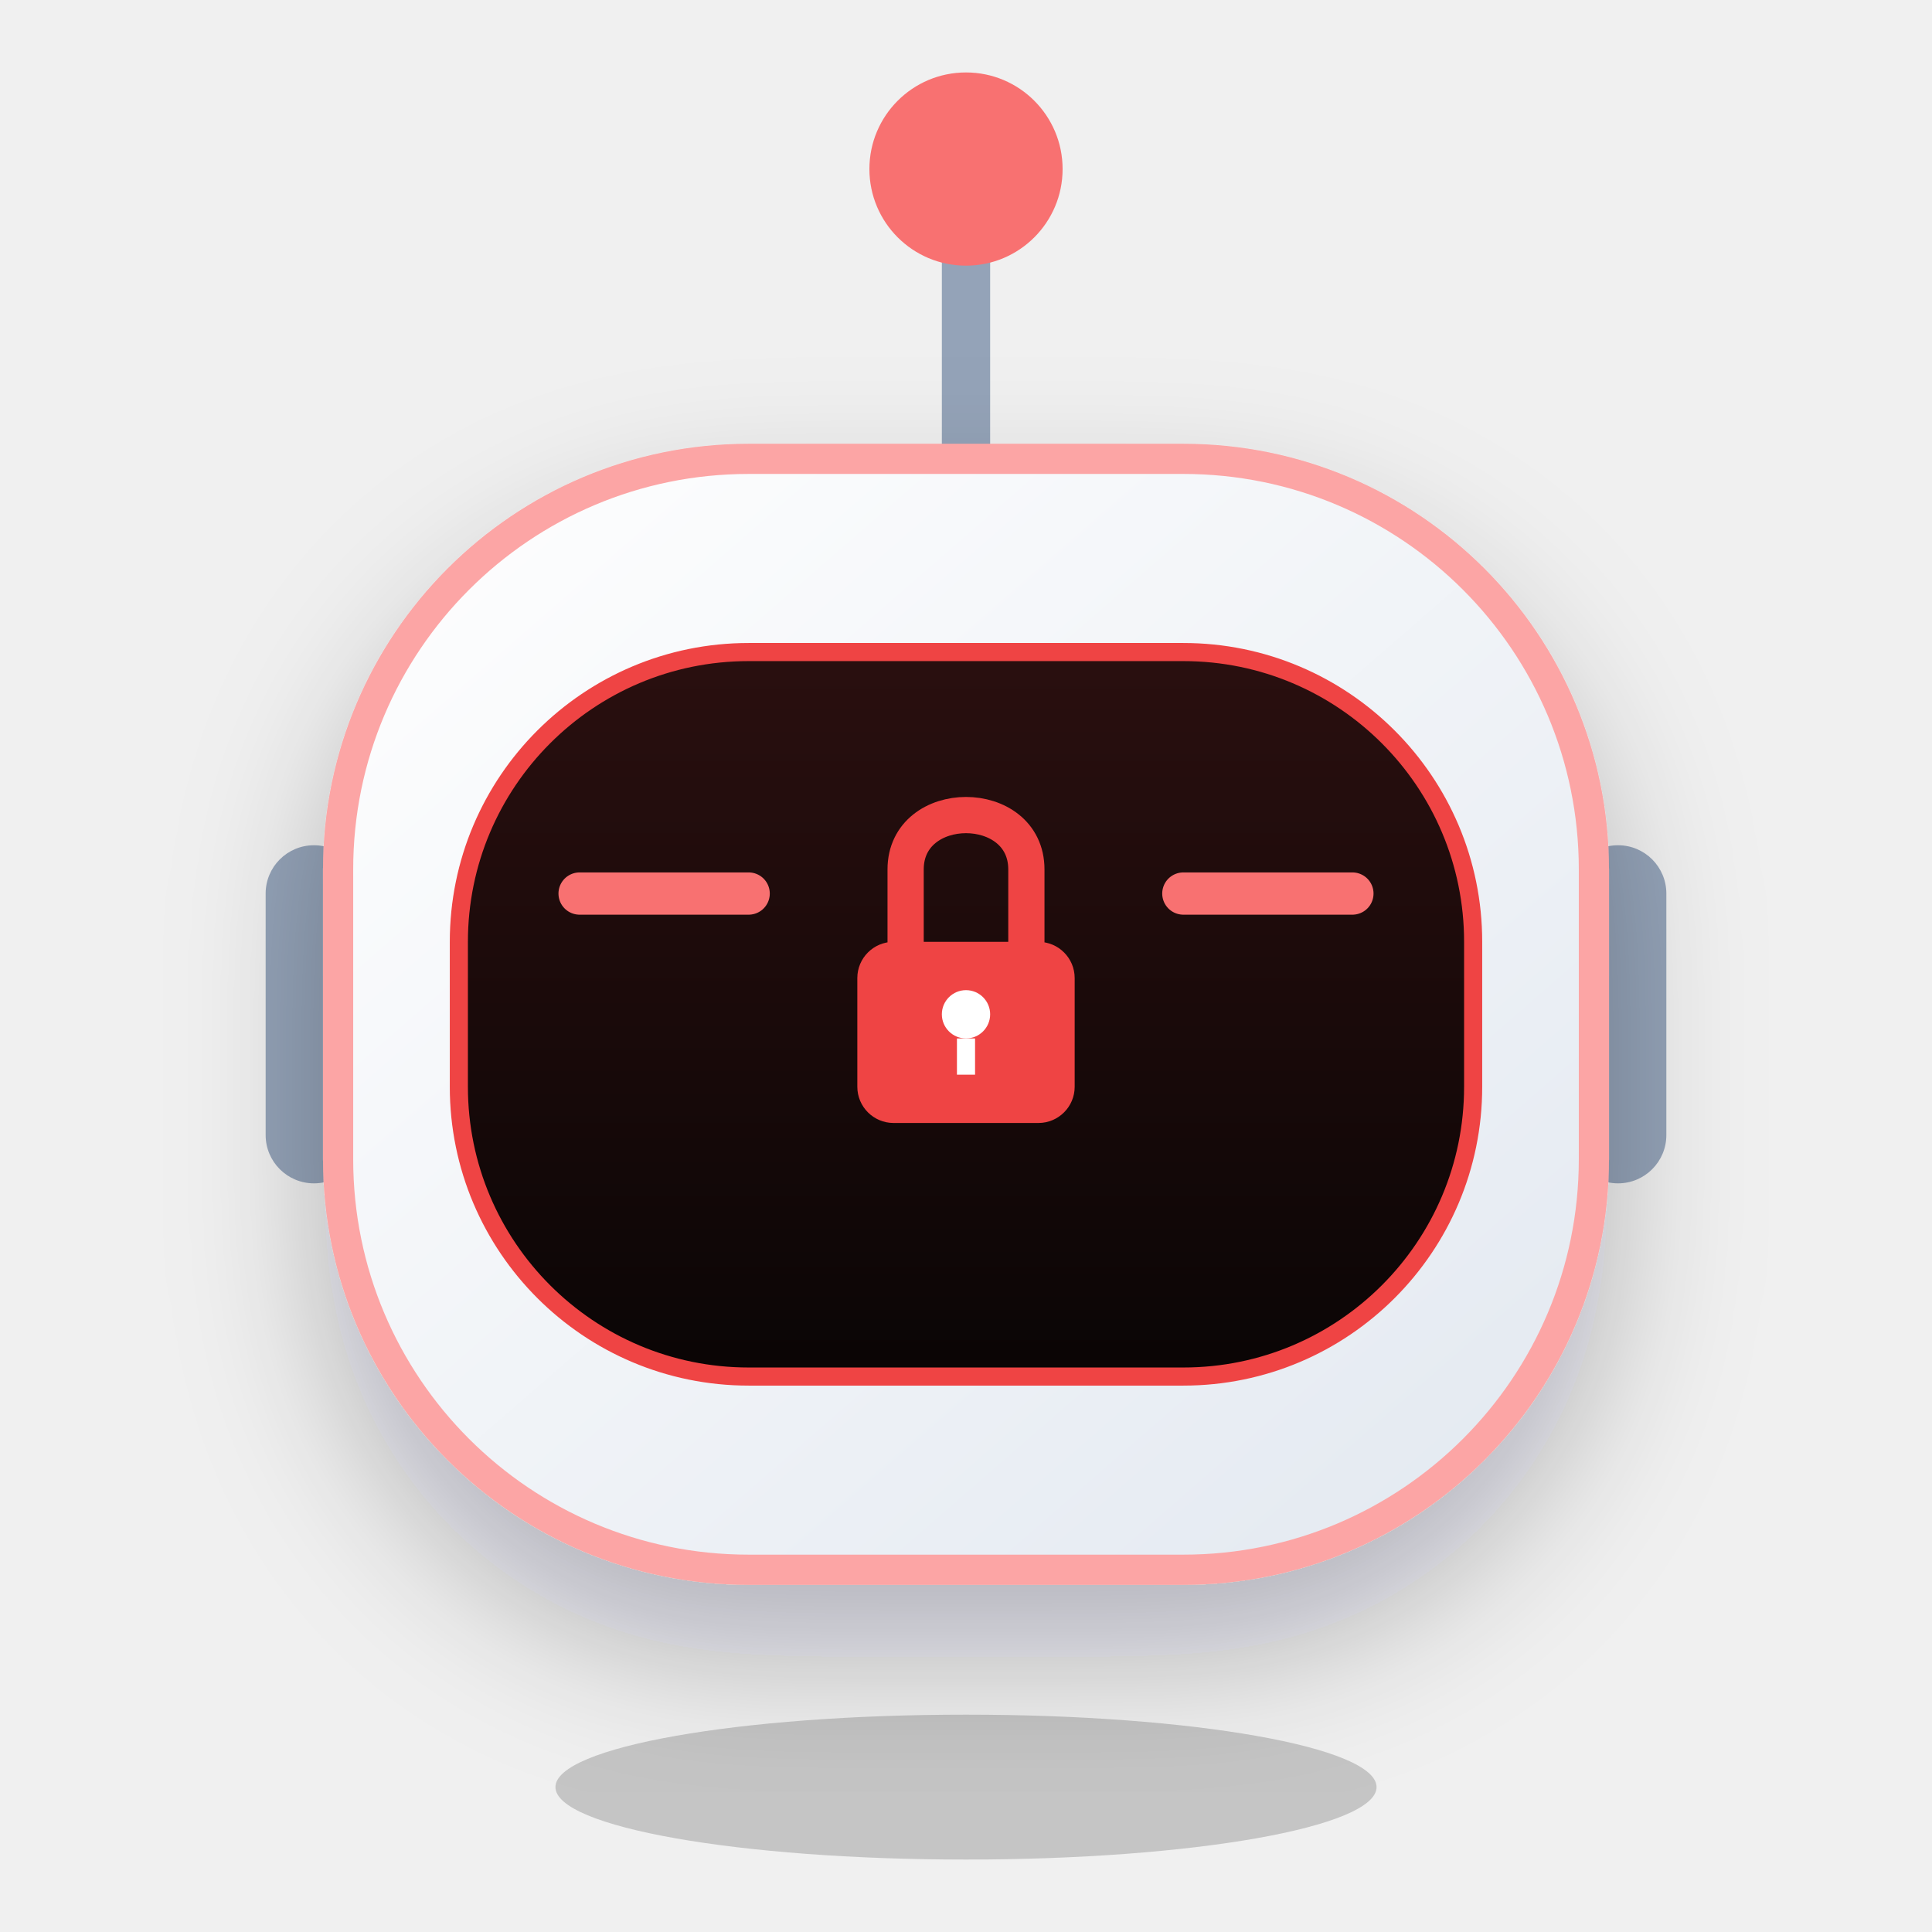
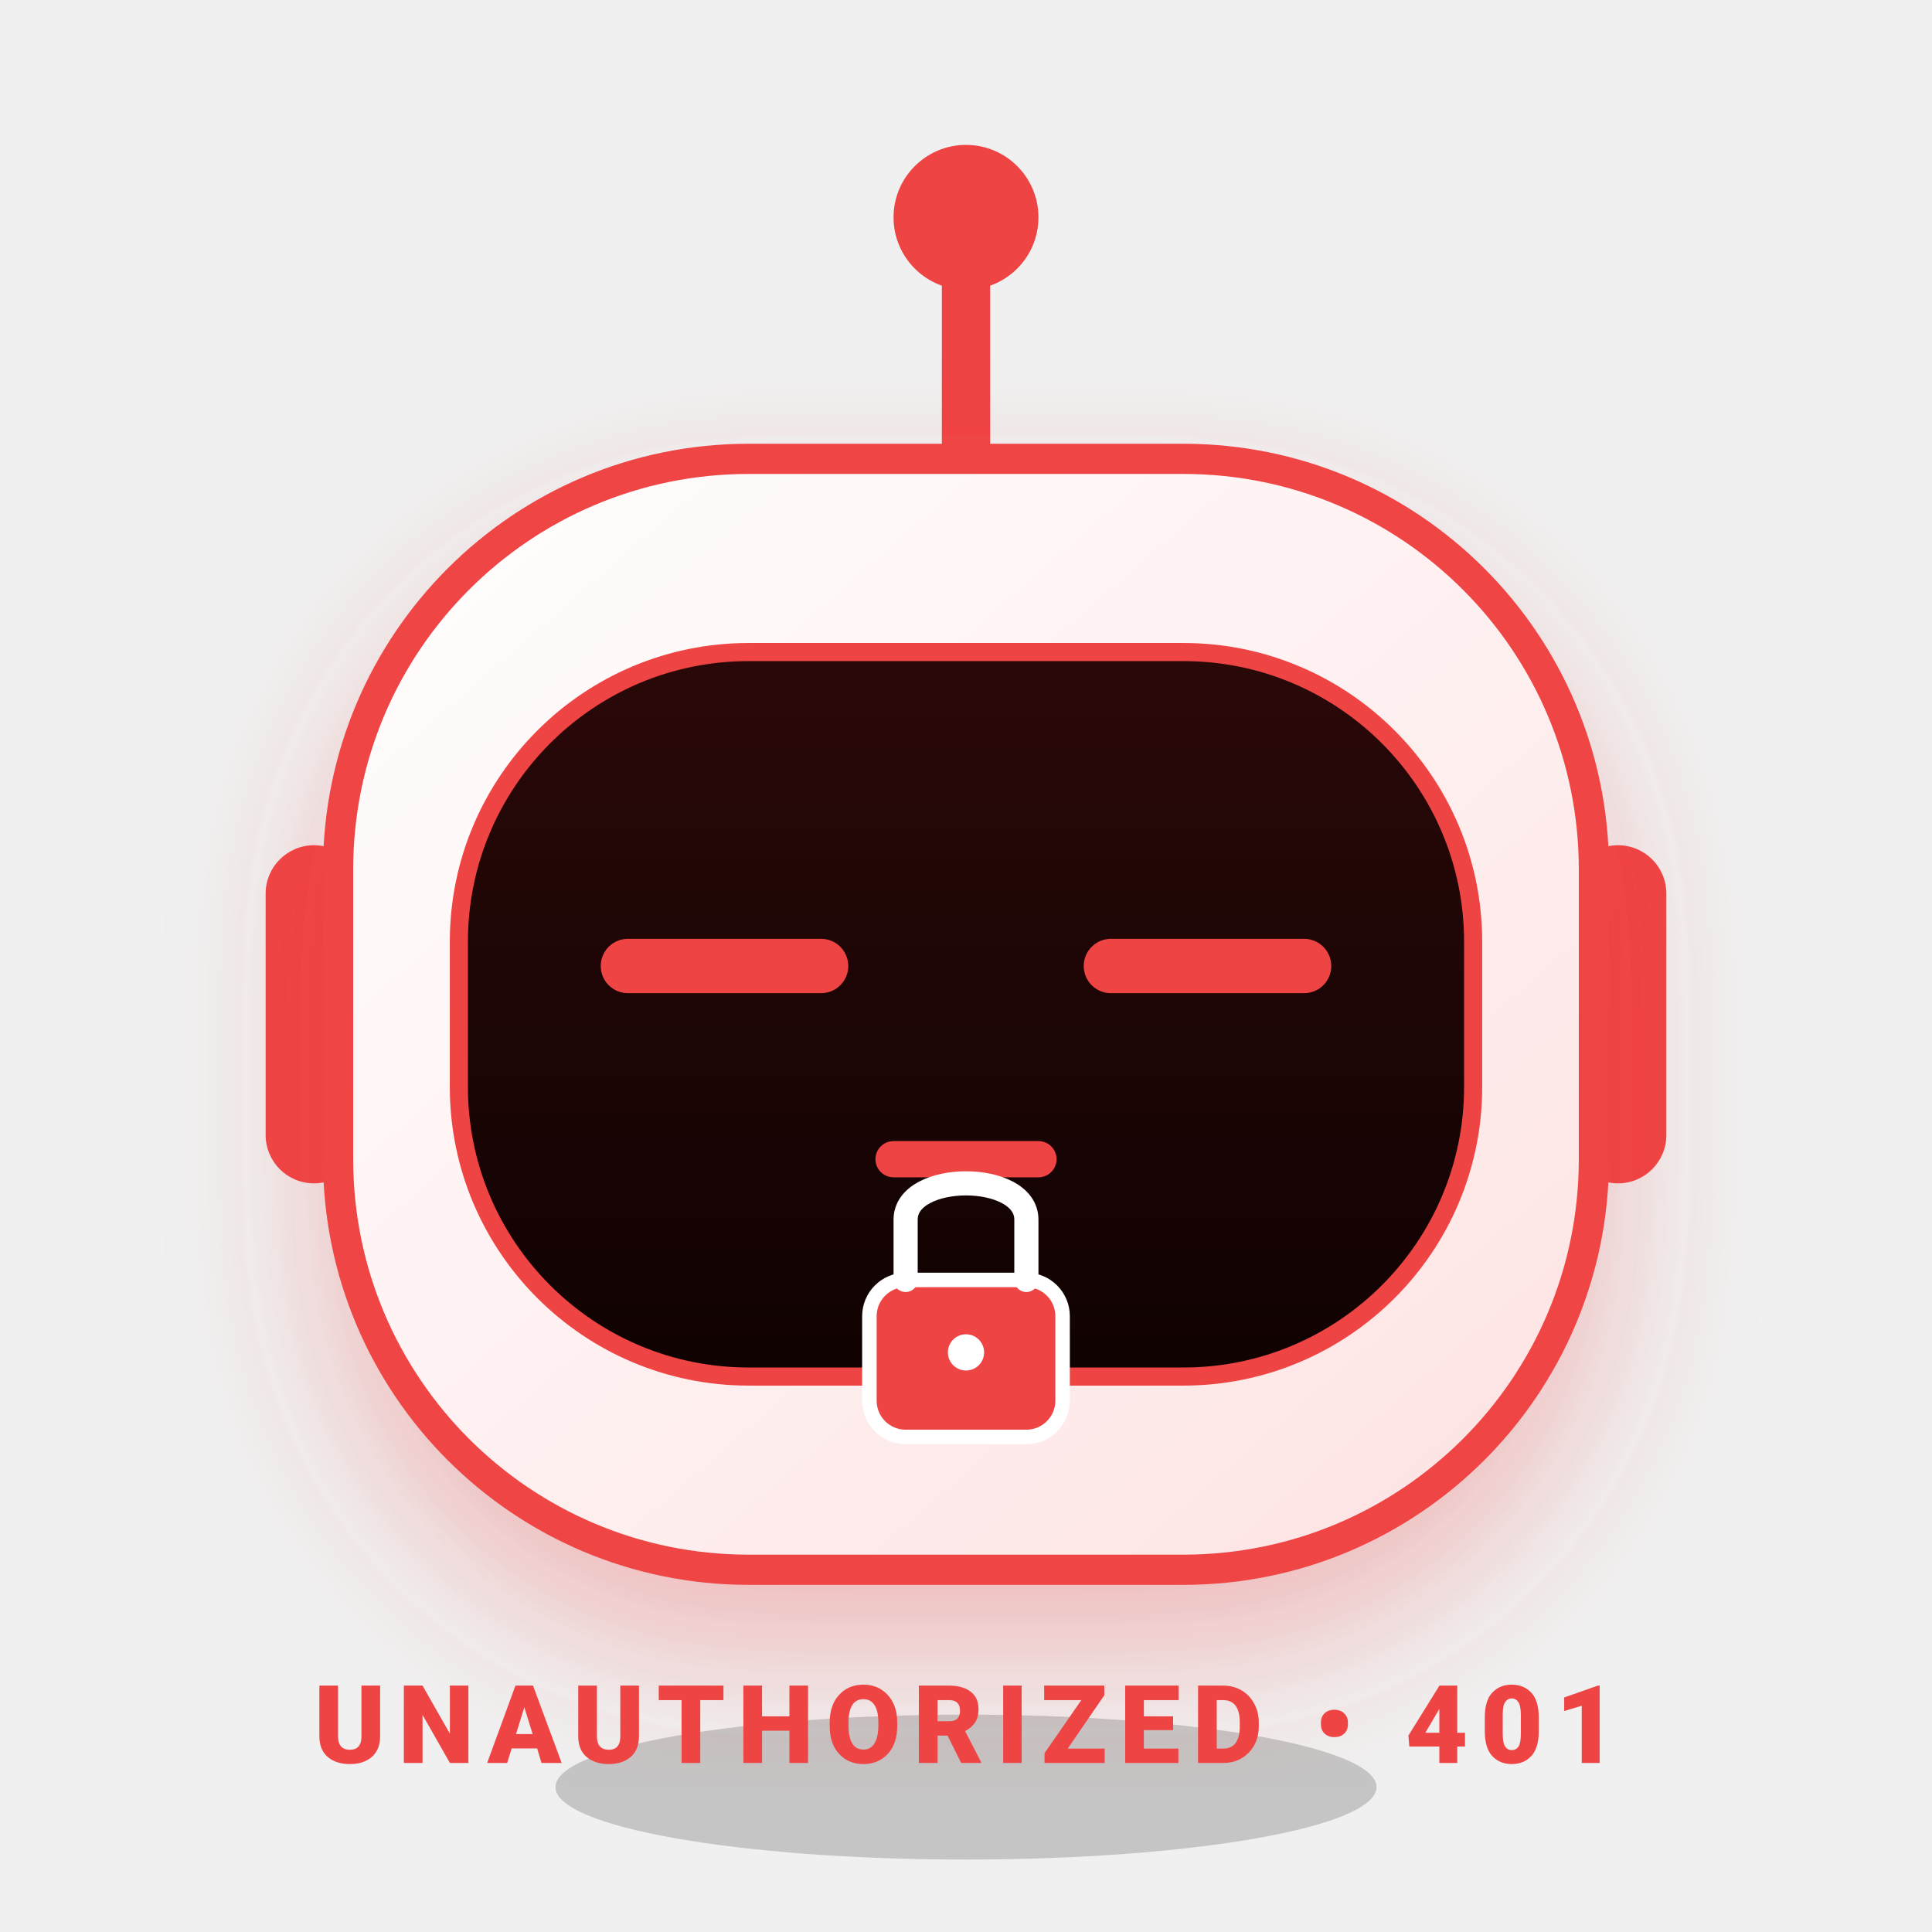
<svg xmlns="http://www.w3.org/2000/svg" viewBox="0 0 160 160" width="100%" height="100%">
  <defs>
-     <linearGradient id="astro-head-grad" x1="0%" y1="0%" x2="100%" y2="100%">
+     <linearGradient id="astro-head-401" x1="0%" y1="0%" x2="100%" y2="100%">
      <stop offset="0%" stop-color="#ffffff" />
-       <stop offset="100%" stop-color="#e2e8f0" />
+       <stop offset="100%" stop-color="#fee2e2" />
    </linearGradient>
-     <linearGradient id="astro-visor-amber" x1="0%" y1="0%" x2="0%" y2="100%">
-       <stop offset="0%" stop-color="#2a0f0f" />
-       <stop offset="100%" stop-color="#0a0505" />
+     <linearGradient id="astro-visor-401" x1="0%" y1="0%" x2="0%" y2="100%">
+       <stop offset="0%" stop-color="#2a0808" />
+       <stop offset="100%" stop-color="#100202" />
    </linearGradient>
-     <filter id="astro-shadow" x="-20%" y="-20%" width="140%" height="140%">
-       <feDropShadow dx="0" dy="6" stdDeviation="6" flood-color="#020617" flood-opacity="0.25" />
+     <filter id="astro-shadow-401" x="-20%" y="-20%" width="140%" height="140%">
+       <feDropShadow dx="0" dy="6" stdDeviation="6" flood-color="#ef4444" flood-opacity="0.3" />
    </filter>
  </defs>
  <style>
-     @keyframes headShakeNo {
+     @keyframes noShake {
      0%, 100% { transform: rotate(0deg); }
-       20% { transform: rotate(-10deg); }
-       40% { transform: rotate(10deg); }
-       60% { transform: rotate(-7deg); }
-       80% { transform: rotate(7deg); }
+       20% { transform: rotate(-8deg); }
+       40% { transform: rotate(8deg); }
+       60% { transform: rotate(-5deg); }
+       80% { transform: rotate(5deg); }
    }
-     @keyframes lockFlash {
-       0%, 100% { opacity: 0.85; filter: drop-shadow(0 0 3px #f87171); }
-       50% { opacity: 0.3; filter: none; }
+     @keyframes lockBob {
+       0%, 100% { transform: translateY(0); }
+       50% { transform: translateY(-4px); }
    }
-     .head-no { animation: headShakeNo 1.4s ease-in-out infinite; transform-origin: 80px 145px; }
-     .padlock { animation: lockFlash 1.4s infinite; }
+     .head-no { animation: noShake 1.6s ease-in-out infinite; transform-origin: 80px 145px; }
+     .lock-float { animation: lockBob 1.8s ease-in-out infinite; }
  </style>
  <ellipse cx="80" cy="148" rx="34" ry="6" fill="#000000" opacity="0.18" />
  <g class="head-no">
-     <rect x="78" y="14" width="4" height="26" rx="2" fill="#94a3b8" />
-     <circle cx="80" cy="14" r="8" fill="#f87171" />
-     <rect x="22" y="70" width="8" height="28" rx="4" fill="#94a3b8" />
-     <rect x="130" y="70" width="8" height="28" rx="4" fill="#94a3b8" />
-     <rect x="28" y="38" width="104" height="92" rx="34" fill="url(#astro-head-grad)" stroke="#fca5a5" stroke-width="2.5" filter="url(#astro-shadow)" />
-     <rect x="38" y="54" width="84" height="60" rx="24" fill="url(#astro-visor-amber)" stroke="#ef4444" stroke-width="1.5" />
-     <g class="padlock">
-       <rect x="71" y="78" width="18" height="15" rx="3" fill="#ef4444" />
-       <path d="M 75 78 L 75 72 C 75 66 85 66 85 72 L 85 78" fill="none" stroke="#ef4444" stroke-width="3" stroke-linecap="round" />
-       <circle cx="80" cy="84" r="2" fill="#ffffff" />
-       <line x1="80" y1="86" x2="80" y2="89" stroke="#ffffff" stroke-width="1.5" />
-     </g>
-     <line x1="48" y1="74" x2="62" y2="74" stroke="#f87171" stroke-width="3.5" stroke-linecap="round" />
-     <line x1="98" y1="74" x2="112" y2="74" stroke="#f87171" stroke-width="3.5" stroke-linecap="round" />
+     <rect x="78" y="18" width="4" height="22" rx="2" fill="#ef4444" />
+     <circle cx="80" cy="18" r="6" fill="#ef4444" />
+     <rect x="22" y="70" width="8" height="28" rx="4" fill="#ef4444" />
+     <rect x="130" y="70" width="8" height="28" rx="4" fill="#ef4444" />
+     <rect x="28" y="38" width="104" height="92" rx="34" fill="url(#astro-head-401)" stroke="#ef4444" stroke-width="2.5" filter="url(#astro-shadow-401)" />
+     <rect x="38" y="54" width="84" height="60" rx="24" fill="url(#astro-visor-401)" stroke="#ef4444" stroke-width="1.5" />
+     <line x1="52" y1="80" x2="68" y2="80" stroke="#ef4444" stroke-width="4.5" stroke-linecap="round" />
+     <line x1="92" y1="80" x2="108" y2="80" stroke="#ef4444" stroke-width="4.5" stroke-linecap="round" />
+     <line x1="74" y1="96" x2="86" y2="96" stroke="#ef4444" stroke-width="3" stroke-linecap="round" />
  </g>
+   <g class="lock-float">
+     <rect x="72" y="106" width="16" height="13" rx="3" fill="#ef4444" stroke="#ffffff" stroke-width="1.2" />
+     <path d="M 75 106 L 75 101 C 75 97 85 97 85 101 L 85 106" fill="none" stroke="#ffffff" stroke-width="2" stroke-linecap="round" />
+     <circle cx="80" cy="112" r="1.5" fill="#ffffff" />
+   </g>
+   <text x="80" y="146" font-family="-apple-system, BlinkMacSystemFont, 'Segoe UI', Roboto, monospace" font-size="9" font-weight="800" fill="#ef4444" letter-spacing="1" text-anchor="middle">UNAUTHORIZED • 401</text>
</svg>
